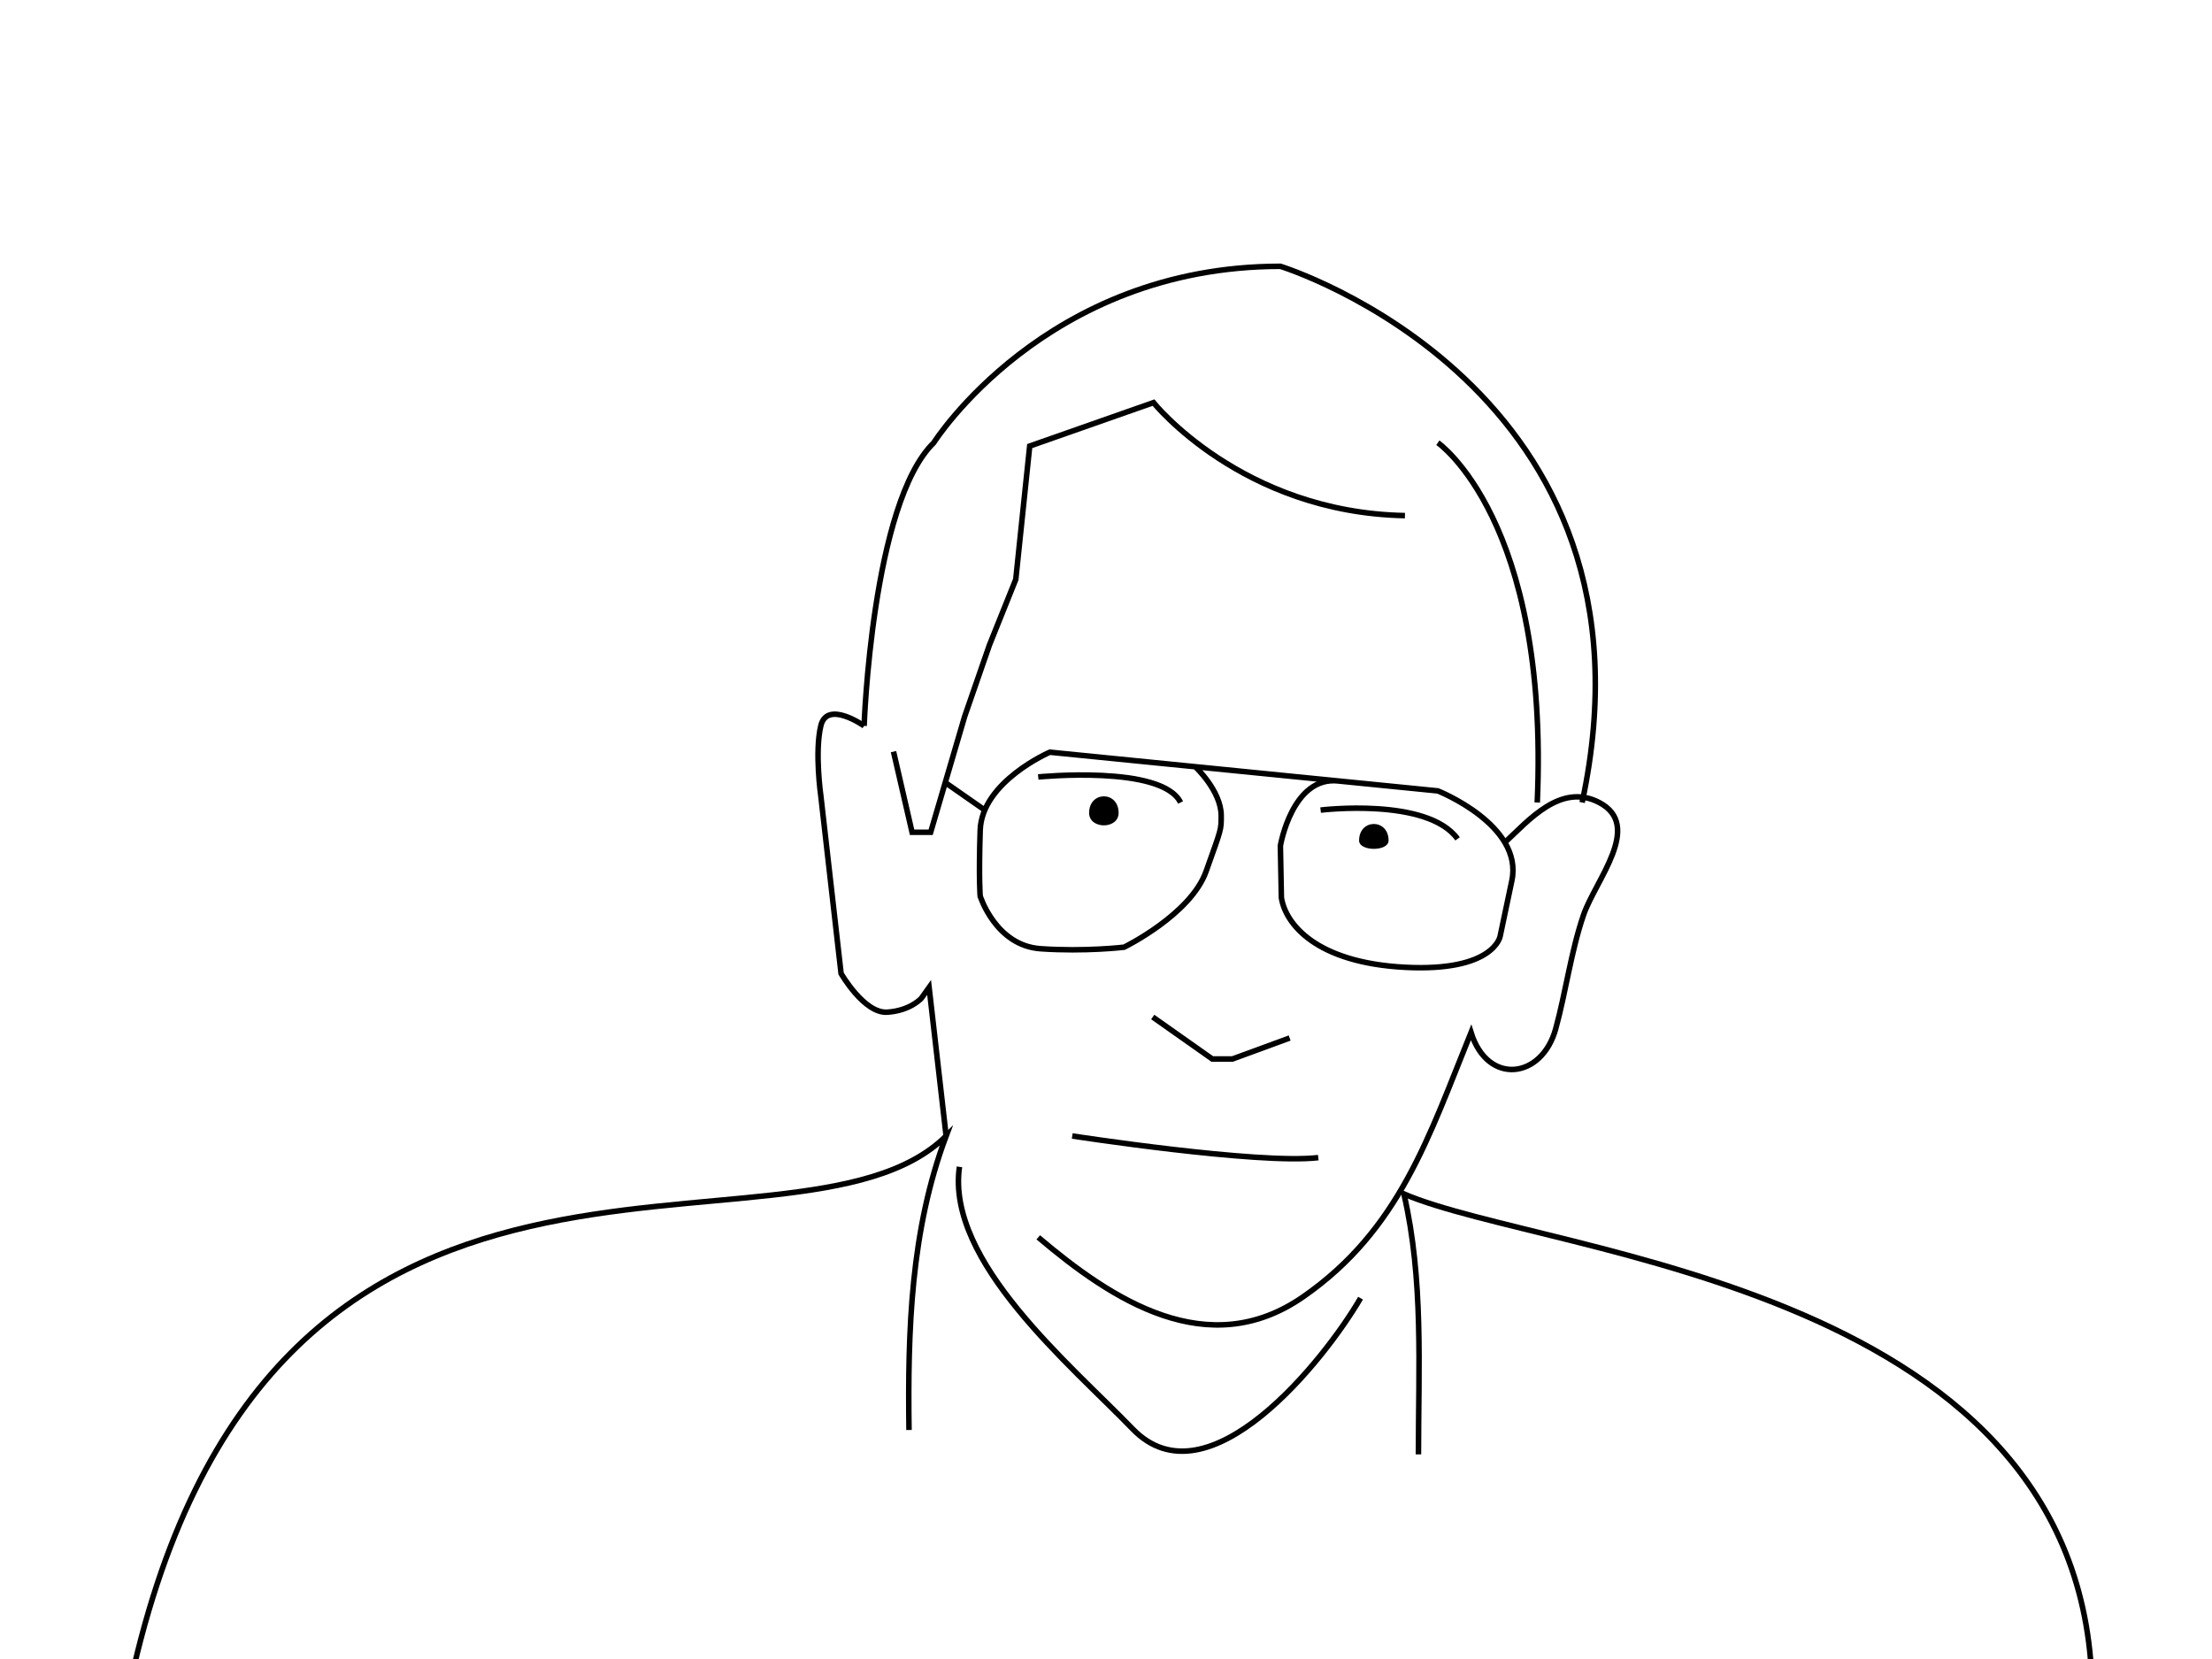
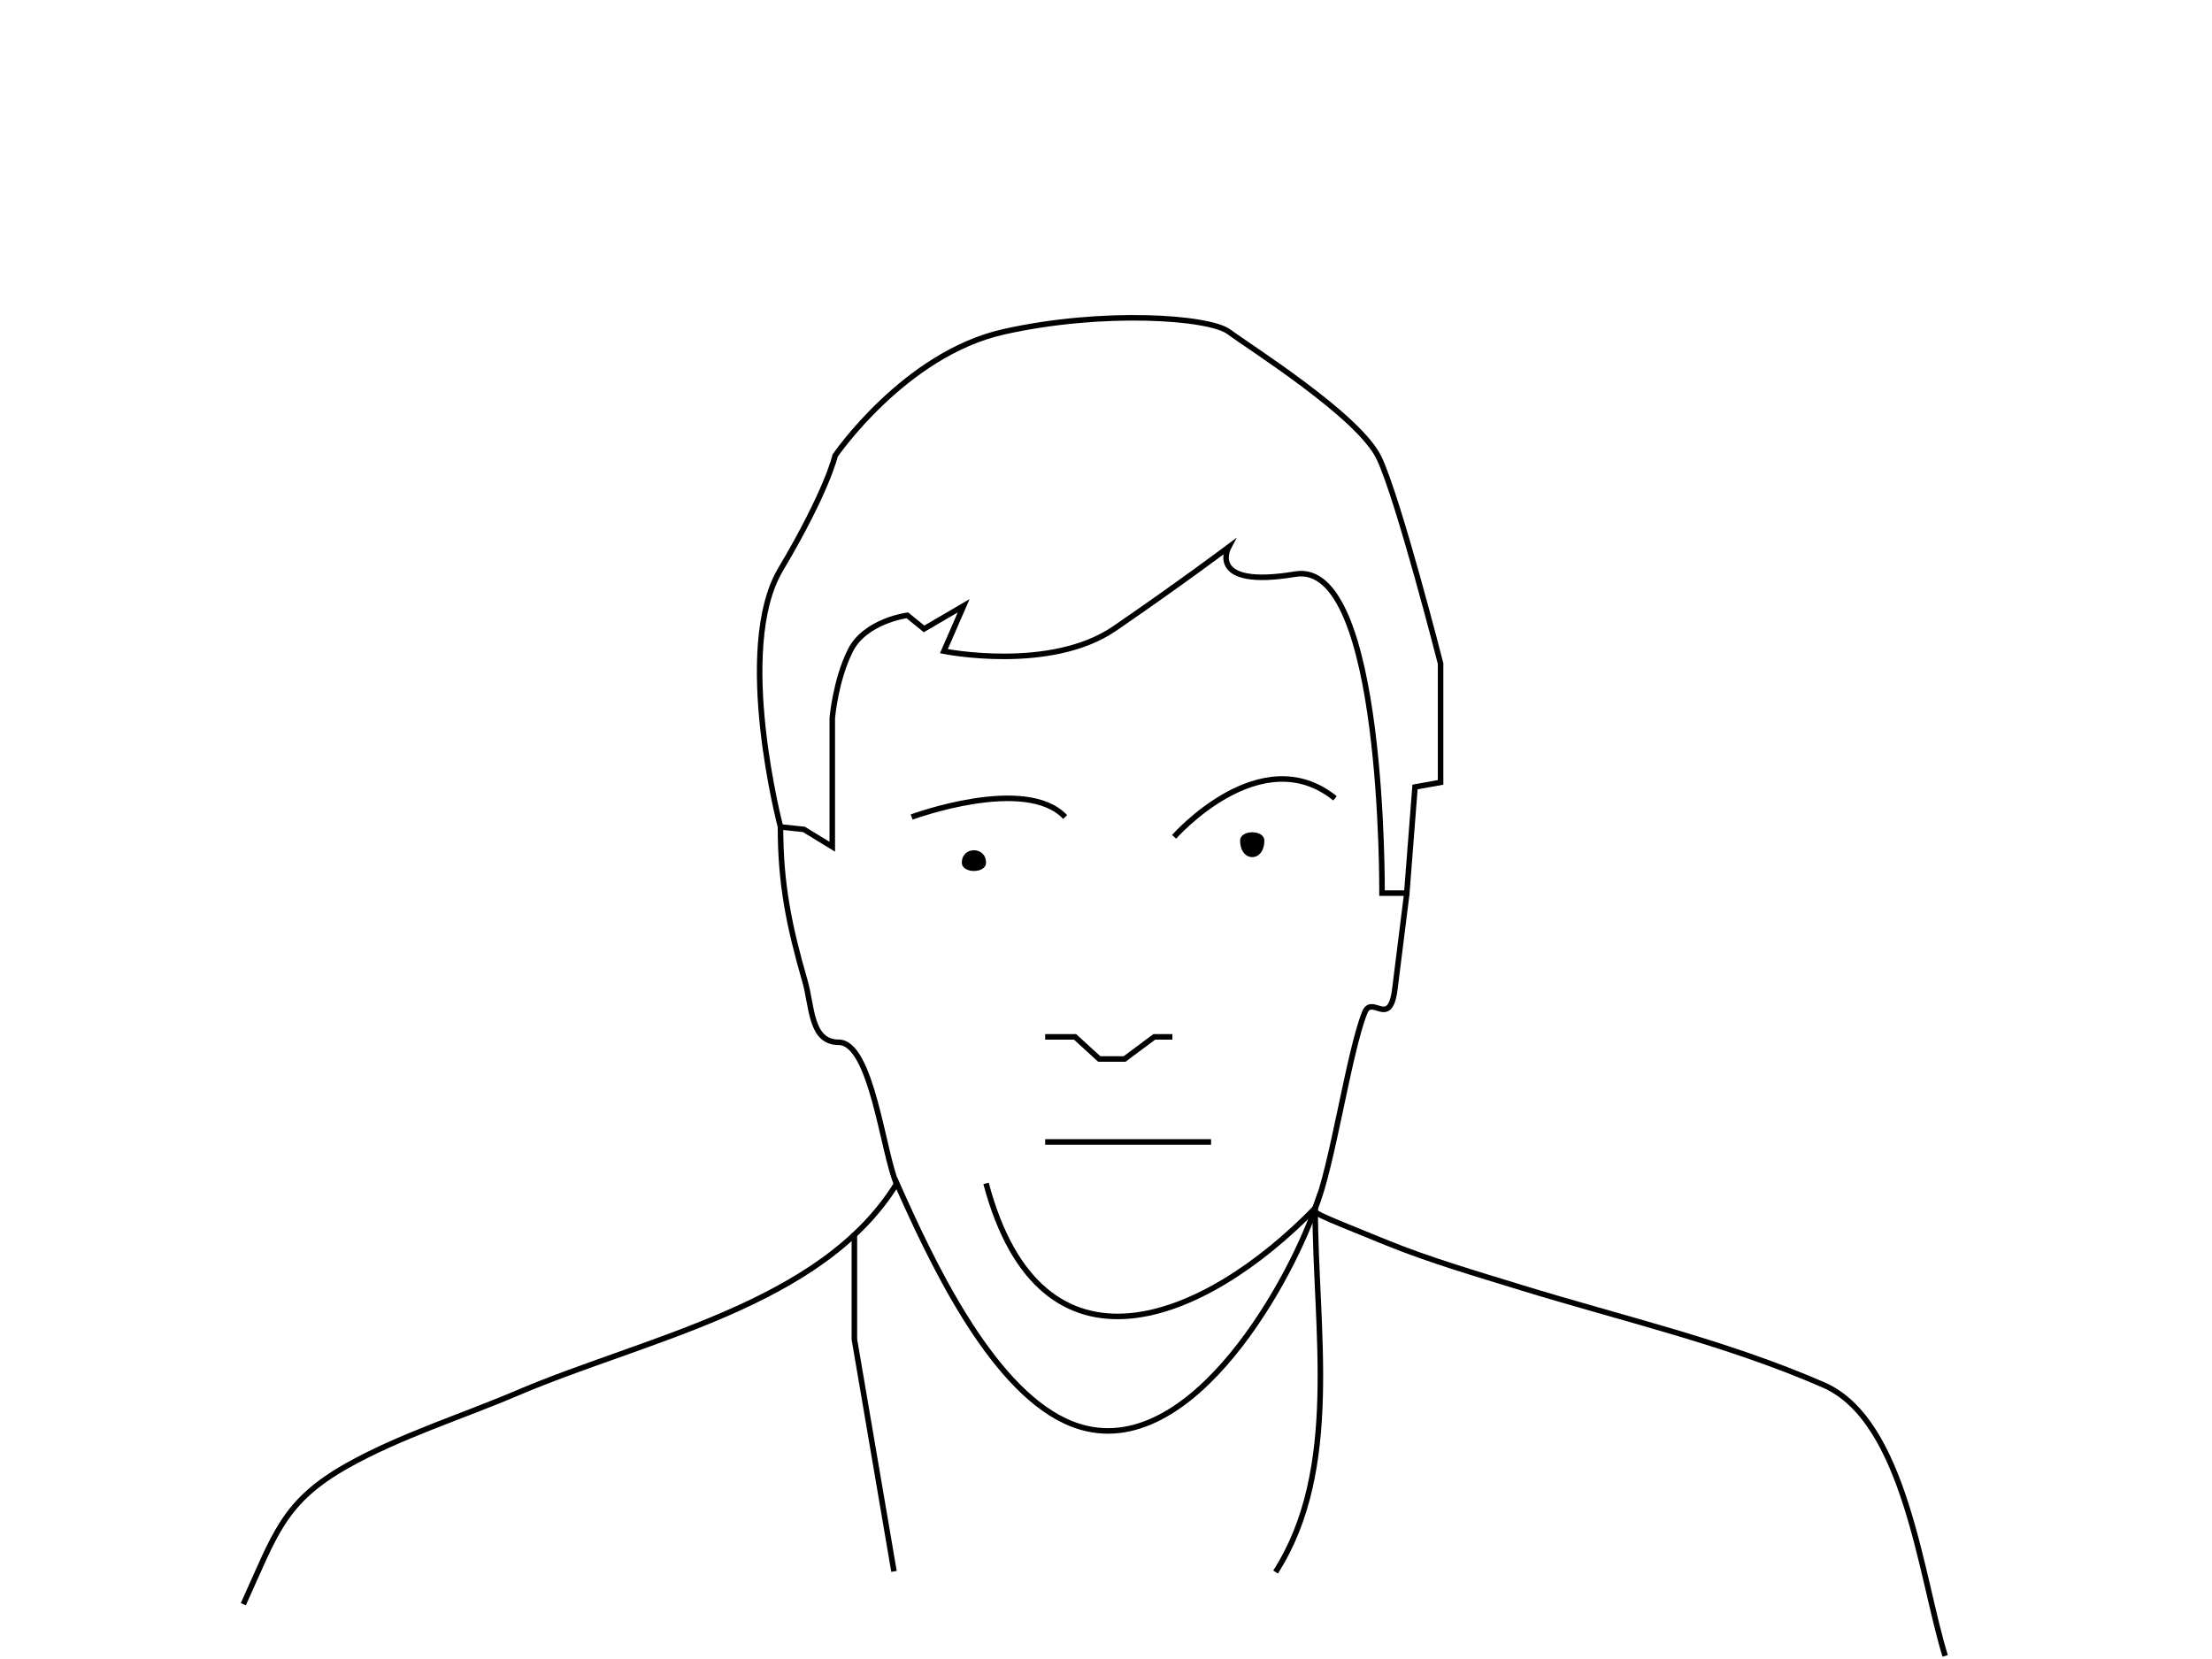
<svg xmlns="http://www.w3.org/2000/svg" version="1.1" id="Layer_2" x="0px" y="0px" width="400px" height="300px" viewBox="0 0 400 300" style="enable-background:new 0 0 400 300;" xml:space="preserve">
-   <path style="fill:none;stroke:#000000;stroke-miterlimit:10;" d="M23.001,307c24.499-119.296,120.311-74.118,148.09-101.58  c-6.399,17.05-6.956,35.128-6.716,53.168" />
-   <path style="fill:none;stroke:#000000;stroke-miterlimit:10;" d="M378.334,307c0-74.527-97.911-79.78-124.458-91.088  c3.57,15.507,2.624,31.302,2.624,47.088" />
-   <path style="fill:none;stroke:#000000;stroke-miterlimit:10;" d="M193.896,205.42c0,0,33.58,5.177,44.492,3.917" />
-   <path style="fill:none;stroke:#000000;stroke-miterlimit:10;" d="M156.261,131.266c0,0-6.716-4.756-7.836,0  c-1.119,4.757,0,12.593,0,12.593l3.669,32.18c0,0,4.167,7.275,8.363,6.996c4.197-0.28,6.156-2.519,6.156-2.519l1.399-1.959  l3.078,26.863" />
-   <path style="fill:none;stroke:#000000;stroke-miterlimit:10;" d="M156.261,131.266c0,0,1.398-40.294,12.592-51.207  c0,0,20.147-31.902,62.682-31.902c0,0,70.655,21.828,54.565,96.961" />
-   <path style="fill:none;stroke:#000000;stroke-miterlimit:10;" d="M161.575,135.919l3.359,14.581h3.358l6.157-20.965l4.478-12.908  l4.756-11.848l2.519-24.114l22.386-7.86c0,0,15.95,19.872,45.472,20.433" />
-   <polyline style="fill:none;stroke:#000000;stroke-miterlimit:10;" points="208.448,183.908 219.22,191.5 222.859,191.5   233.211,187.705 " />
-   <path style="fill:none;stroke:#000000;stroke-miterlimit:10;" d="M260.009,80.059c0,0,20.214,13.987,17.976,65.059" />
-   <path style="fill:none;stroke:#000000;stroke-miterlimit:10;" d="M216.143,138.646c0,0,4.688,4.372,4.688,8.849  c0,2.609,0.071,2.239-2.729,10.074c-2.798,7.836-14.829,13.712-14.829,13.712s-6.996,0.84-15.111,0.279  c-8.114-0.561-10.913-9.514-10.913-9.514s-0.281-3.079,0-11.894c0.28-8.814,12.592-14.13,12.592-14.13L216.143,138.646l30.37,3.027  l13.496,1.346c0,0,15.505,6.156,13.383,16.229c-2.122,10.074-2.122,10.074-2.122,10.074s-1.119,6.436-17.21,5.596  c-16.089-0.839-21.604-7.835-22.345-12.592l-0.181-9.374c0,0,2.136-12.702,10.532-11.724" />
-   <line style="fill:none;stroke:#000000;stroke-miterlimit:10;" x1="171.091" y1="141.619" x2="178.083" y2="146.491" />
-   <path style="fill:none;stroke:#000000;stroke-miterlimit:10;" d="M187.741,140.5c0,0,22.386-2.239,25.743,4.617" />
-   <path style="fill:none;stroke:#000000;stroke-miterlimit:10;" d="M238.809,146.491c0,0,19.309-2.354,24.766,5.202" />
-   <path style="fill:none;stroke:#000000;stroke-miterlimit:10;" d="M173.5,211c-2.453,17.098,20.138,35.811,31.316,47.393  c13.649,14.14,34.819-12.643,41.214-23.64" />
-   <path style="fill:none;stroke:#000000;stroke-miterlimit:10;" d="M187.751,223.748c13.394,11.361,30.729,22.689,47.923,10.741  c17.41-12.099,22.682-28.907,30.334-47.784c3.012,9.632,12.834,8.4,15.318-0.679c1.845-6.734,2.757-13.935,5.007-20.515  c2.172-6.354,10.872-16.205,2.846-20.395c-6.963-3.635-12.789,3.287-17.053,7.233" />
-   <path d="M202.282,147c0,3-5.335,3-5.335,0C196.947,143,202.282,143,202.282,147z" />
-   <path d="M251.1,152c0,2-5.334,2-5.334,0C245.766,148,251.1,148,251.1,152z" />
+   <path style="fill:none;stroke:#000000;stroke-miterlimit:10;" d="M44,290.094c5.779-12.658,7.166-18.516,18.801-25.068  c9.524-5.363,20.719-8.85,30.756-13.138c23.186-9.904,55.071-15.878,68.619-37.893c6.013,13.528,16.633,36.478,30.439,42.974  c21.2,9.974,40.303-24.379,45.211-38.497c0,21.905,4.775,47.151-7.162,65.803" />
+   <path style="fill:none;stroke:#000000;stroke-miterlimit:10;" d="M351.75,299.44c-4.41-14.163-7.188-42.549-22-49.002  c-17.779-7.747-36.211-11.913-54.783-17.632c-8.029-2.473-16.383-4.902-24.166-8.062c-13.577-5.514-13.353-5.38-12.975-6.272  c3.066-7.227,6.068-28.166,8.953-35.363c1.324-3.303,4.553,2.972,5.457-4.26c0.717-5.742,1.436-11.484,2.152-17.227" />
+   <polyline style="fill:none;stroke:#000000;stroke-miterlimit:10;" points="161.662,284.158 154.5,242.196 154.5,223 " />
+   <path style="fill:none;stroke:#000000;stroke-miterlimit:10;" d="M167.1,113.725l7.162-4.181l-3.58,8.21  c0,0,19.248,3.876,30.887-4.105s20.592-14.695,20.592-14.695s-4.029,7.549,12.086,4.863c16.114-2.688,15.667,57.684,15.667,57.684  h4.476l1.489-19.188l4.622-0.834v-21.487c0,0-7.532-29.544-11.113-37.153c-3.581-7.61-23.574-20.144-27.154-22.83  c-3.582-2.686-22.866-4.028-40.772,0c-17.904,4.029-30.444,22.382-30.444,22.382s-1.364,6.268-9.87,20.592  c-8.504,14.324-0.005,46.554-0.005,46.554l4.232,0.448l5.127,3.133v-8.057v-15.22c0,0,0.578-6.827,3.264-12.198  c2.686-5.372,10.306-6.379,10.306-6.379L167.1,113.725z" />
+   <path style="fill:none;stroke:#000000;stroke-miterlimit:10;" d="M164.861,147.745c0,0,20.592-7.61,27.754,0" />
+   <path style="fill:none;stroke:#000000;stroke-miterlimit:10;" d="M212.312,151.326c0,0,15.667-17.805,29.097-6.963" />
+   <line style="fill:none;stroke:#000000;stroke-miterlimit:10;" x1="189" y1="206.5" x2="219" y2="206.5" />
+   <path style="fill:none;stroke:#000000;stroke-miterlimit:10;" d="M141.137,149.535c0,10.356,1.545,17.896,4.437,27.932  c1.3,4.51,0.953,11.013,6.083,11.013c5.989,0,8.018,20.11,10.52,25.739" />
+   <polyline style="fill:none;stroke:#000000;stroke-miterlimit:10;" points="189,187.5 194.406,187.5 198.783,191.5 203.359,191.5   208.73,187.5 212,187.5 " />
+   <path d="M178.309,156c0,2-4.377,2-4.377,0C173.932,153,178.309,153,178.309,156z" />
+   <path d="M228.633,152c0,4-4.378,4-4.378,0C224.255,150,228.633,150,228.633,152z" />
+   <path style="fill:none;stroke:#000000;stroke-miterlimit:10;" d="M178.309,213.995c9.951,37.431,39.582,24.966,59.518,4.477" />
</svg>
